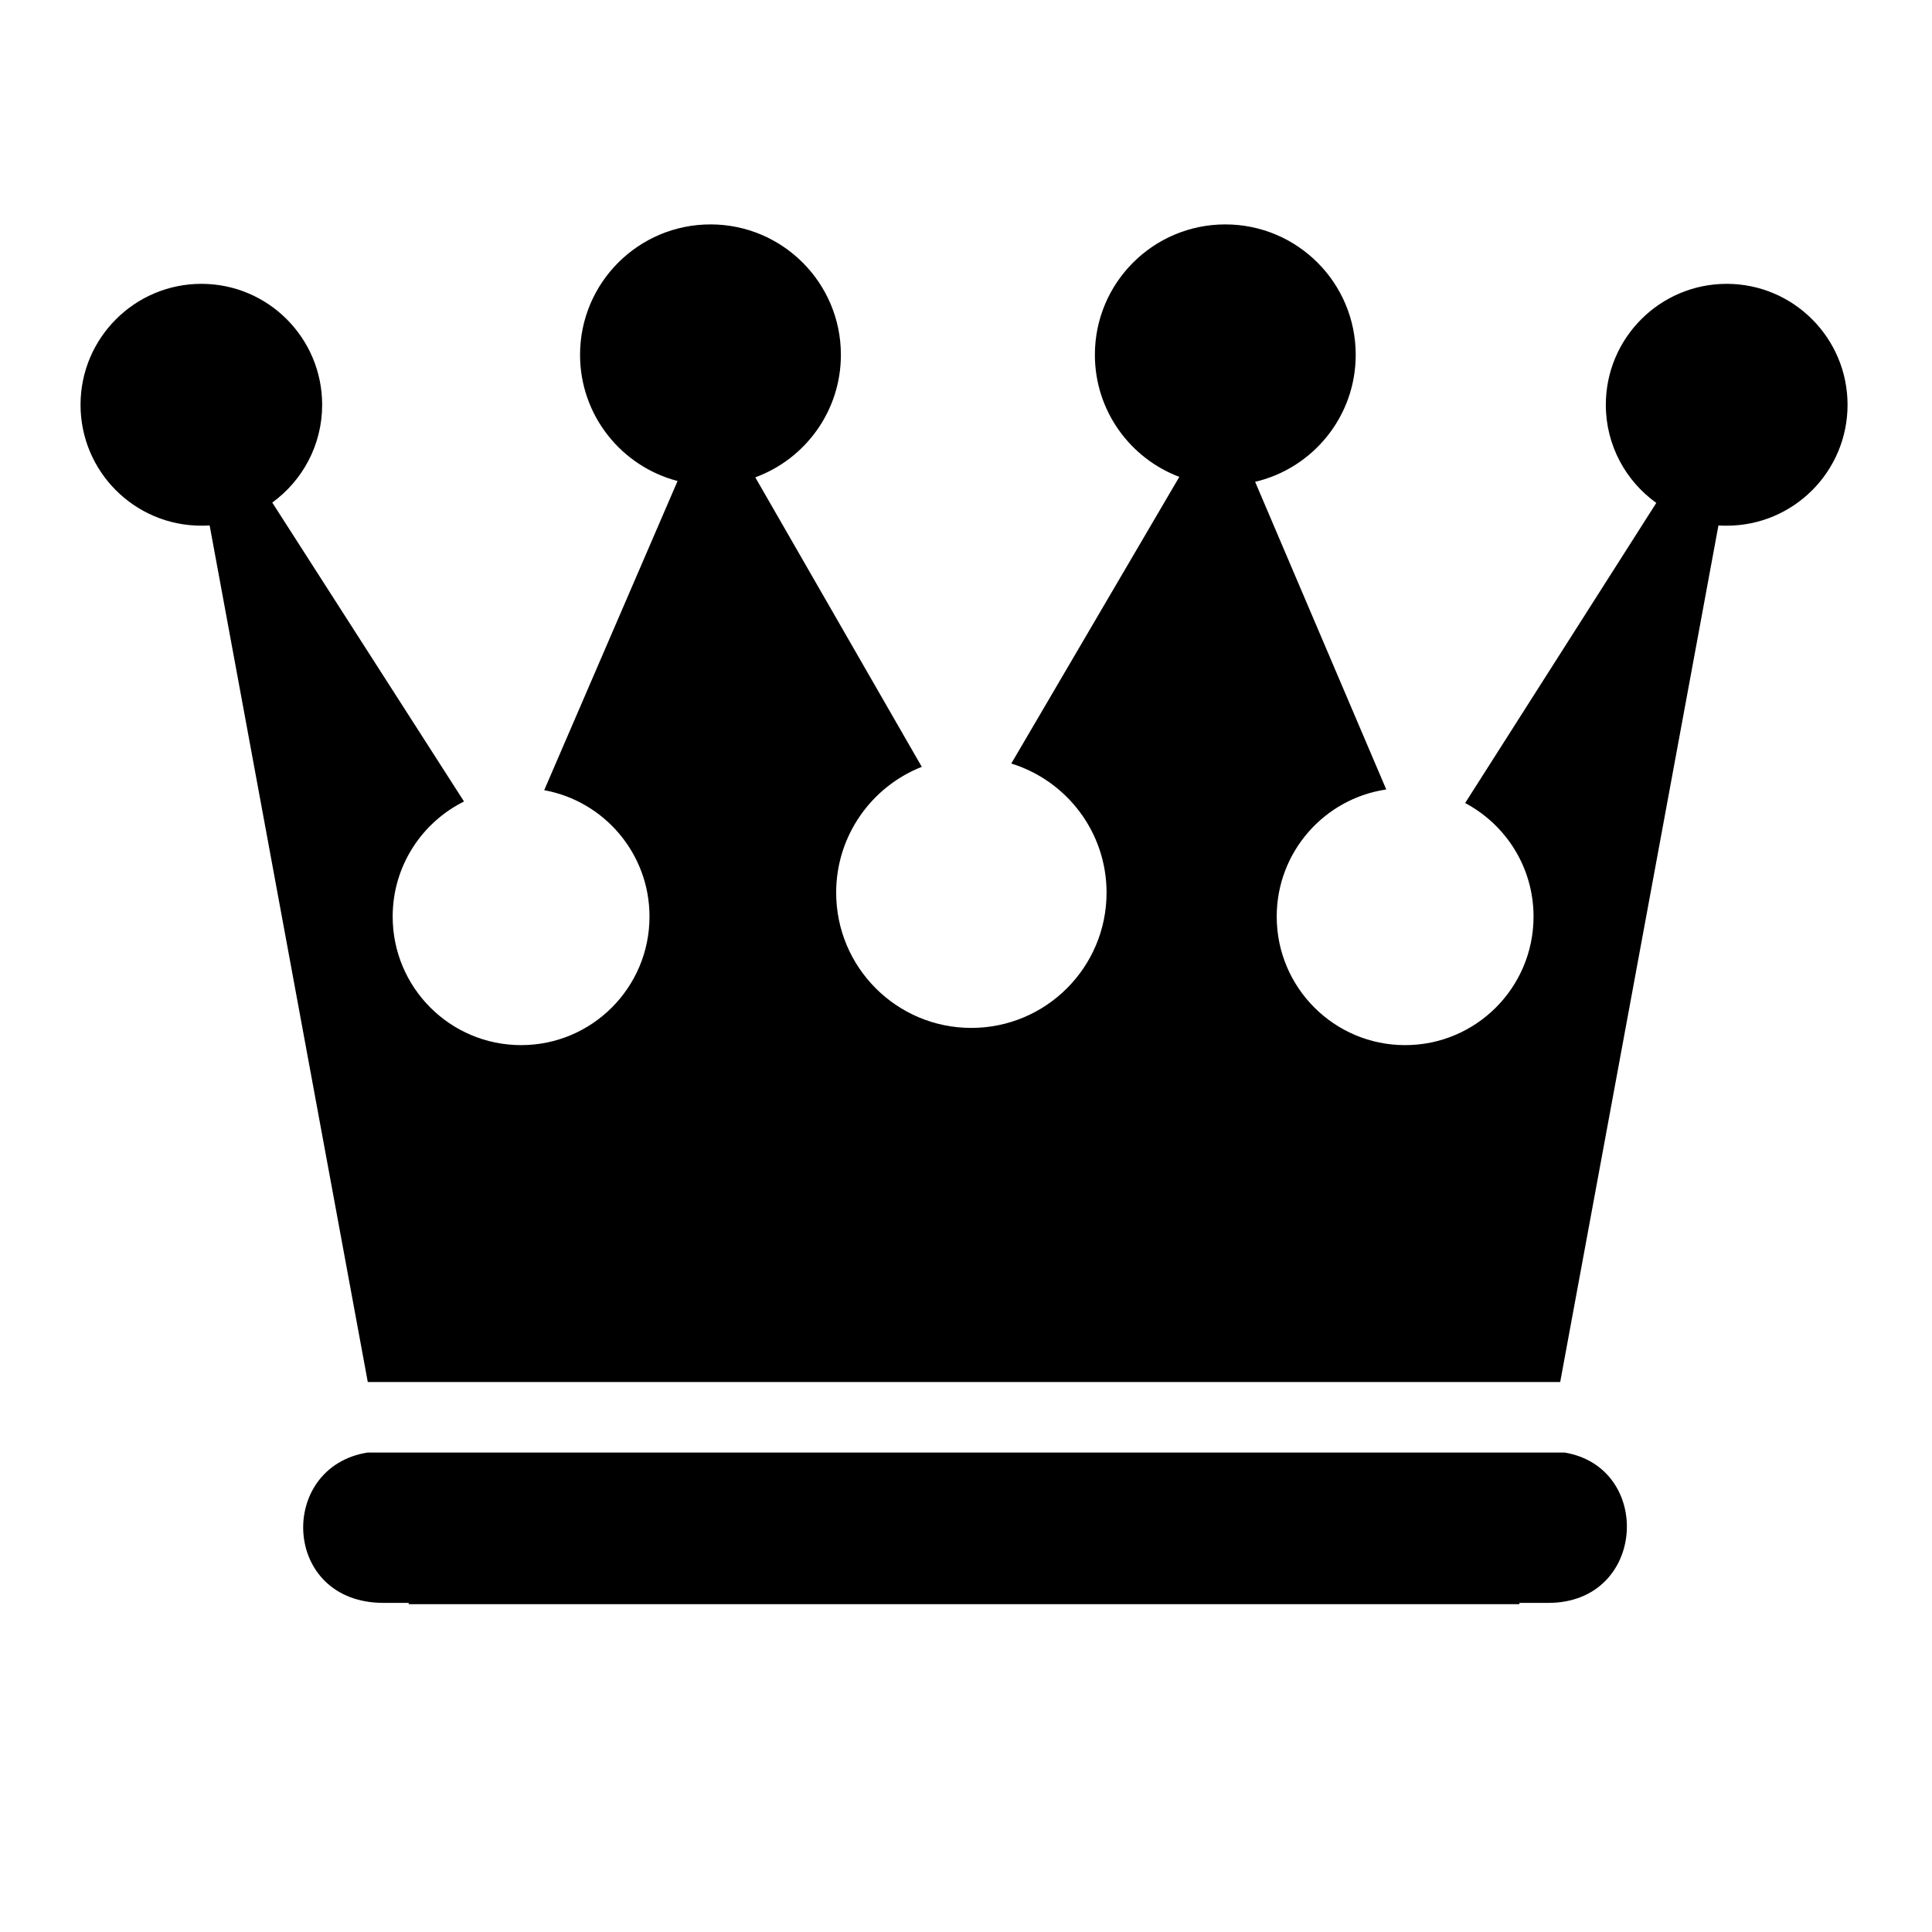
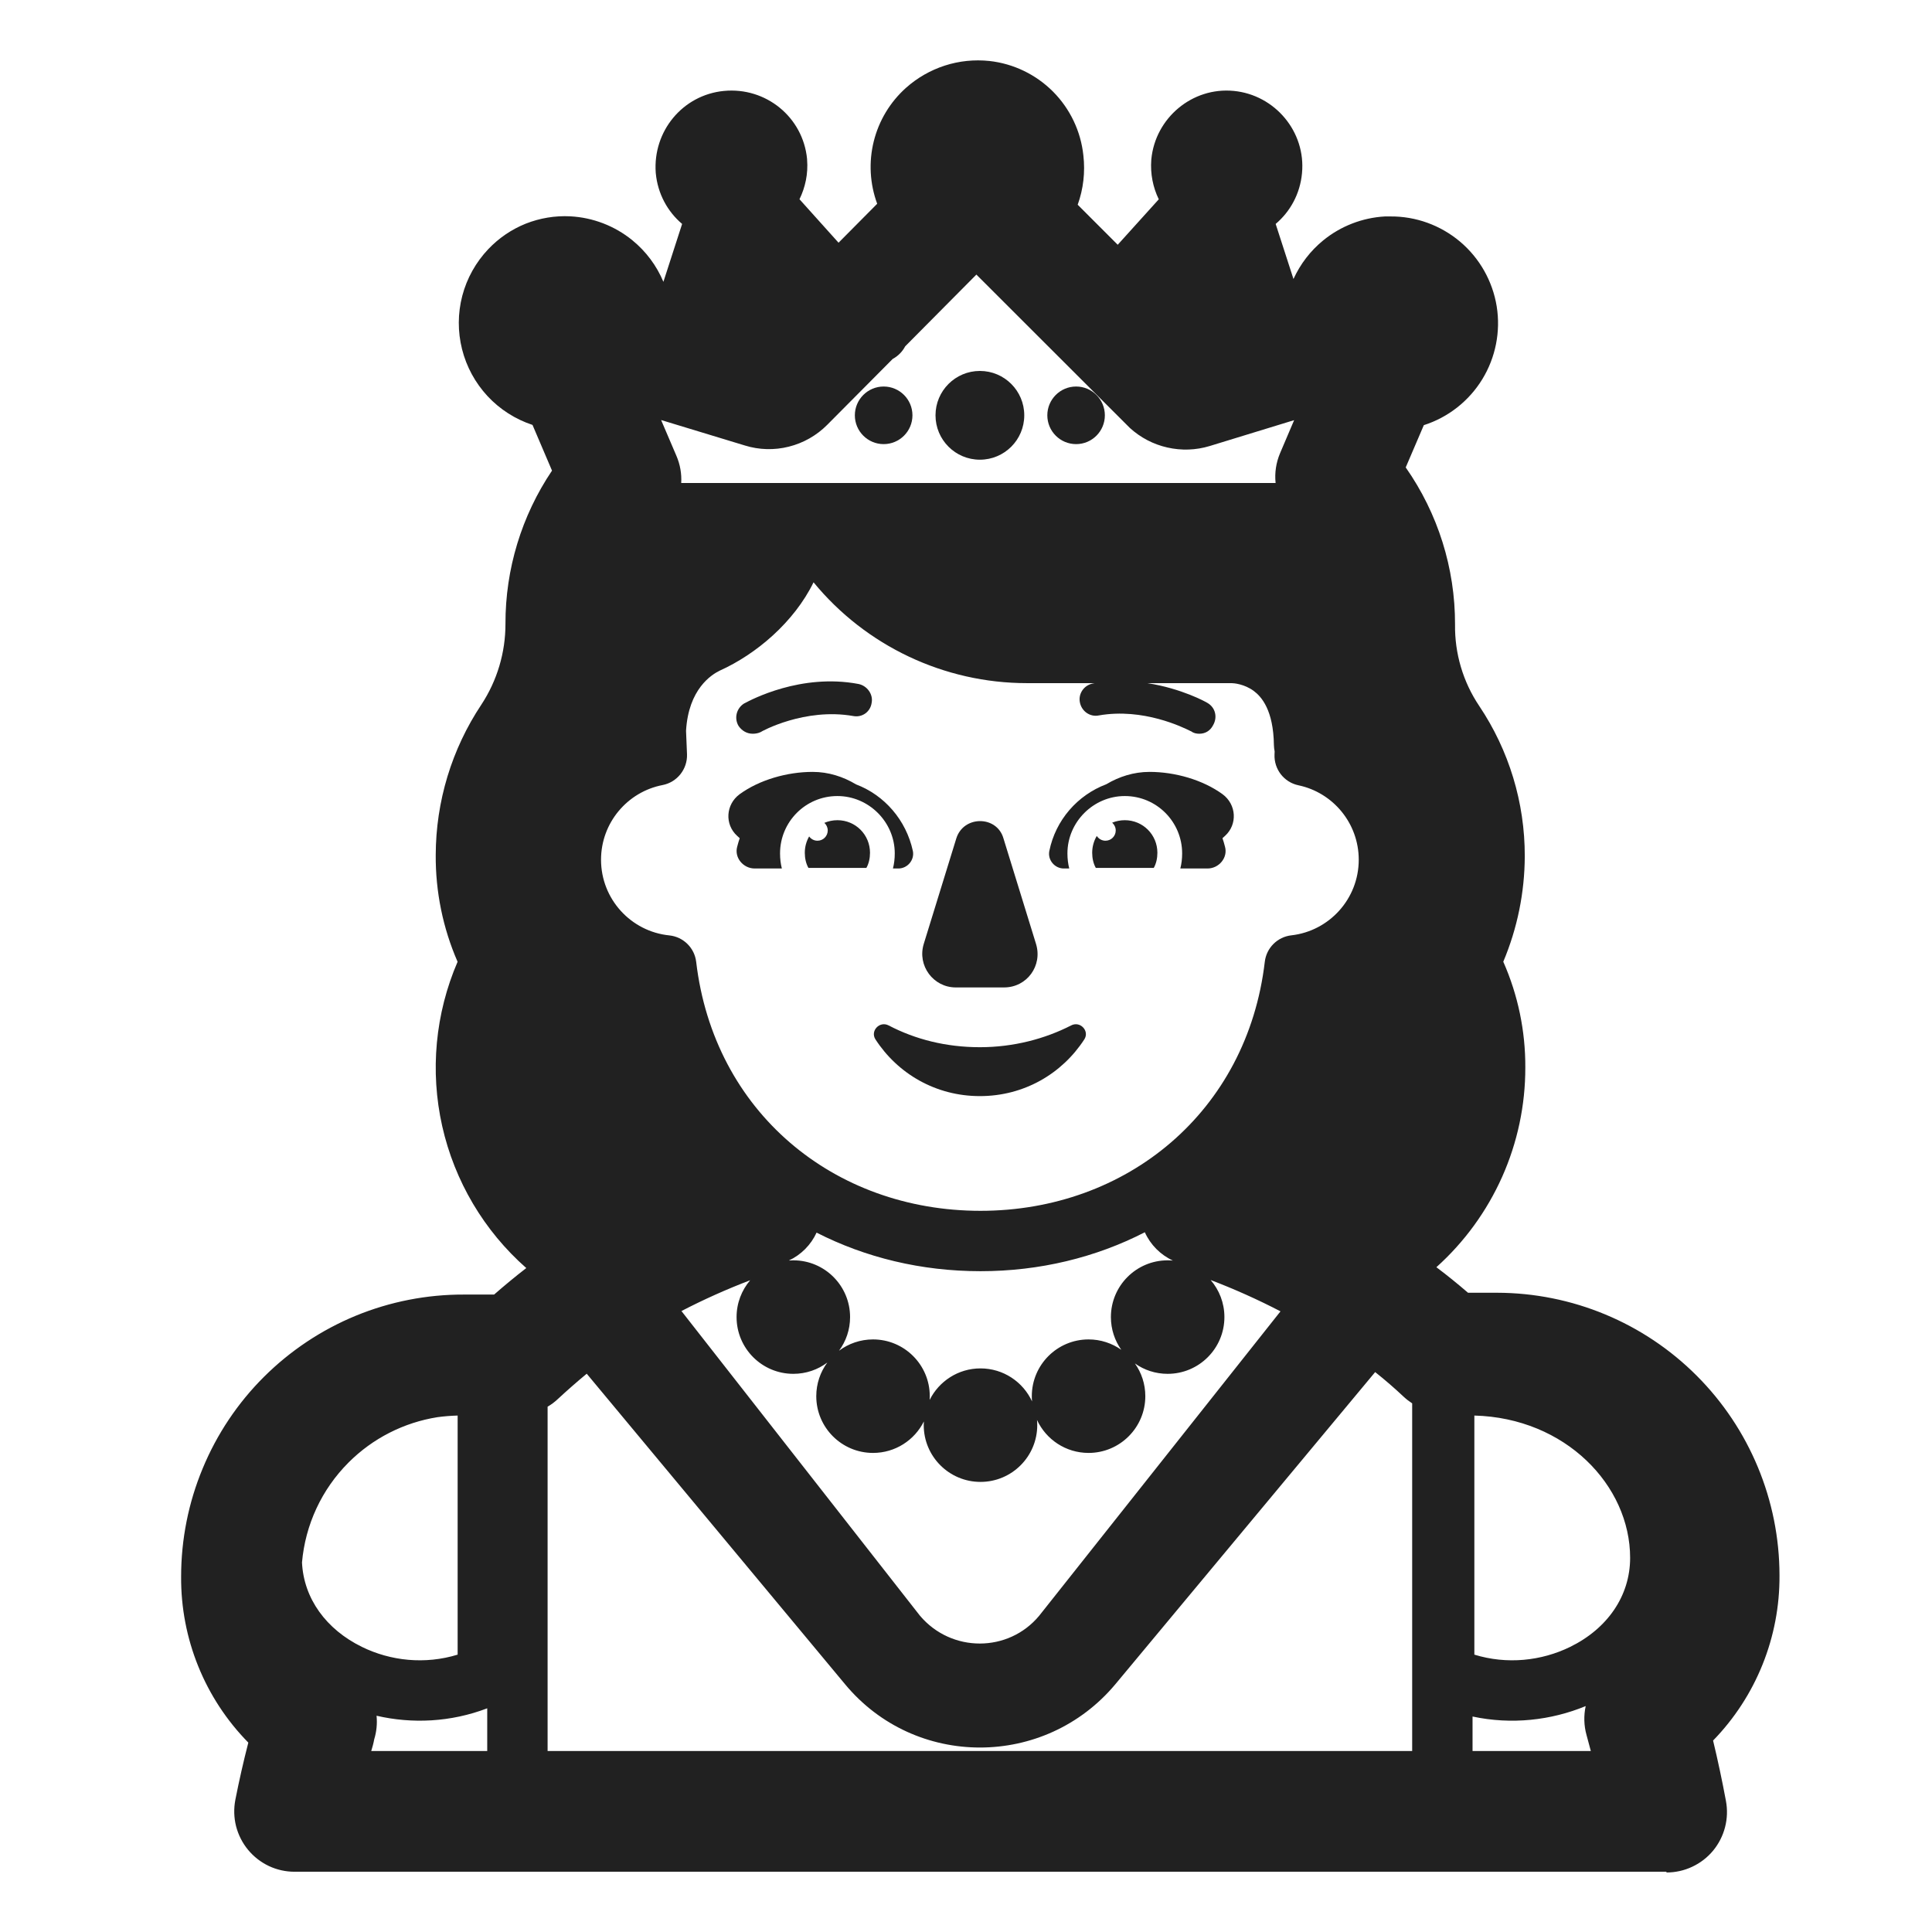
- <svg xmlns="http://www.w3.org/2000/svg" viewBox="0 0 512 512">
-   <path fill="#000" d="M188.28 59.47c-19.086 0-34.56 15.468-34.56 34.56 0 16.077 10.983 29.57 25.843 33.44l-35.344 81.936c15.877 2.885 27.905 16.784 27.905 33.5 0 18.806-15.23 34.063-34.03 34.063-18.802 0-34.032-15.258-34.032-34.064 0-13.37 7.703-24.924 18.906-30.5l-50.814-79.22c8.007-5.82 13.22-15.24 13.22-25.905 0-17.693-14.314-32.06-32-32.06-17.688 0-32.032 14.37-32.032 32.06 0 17.693 14.344 32.032 32.03 32.032.734 0 1.468-.014 2.188-.062l41.907 227h316l41.936-227c.72.048 1.455.063 2.188.063 17.686 0 32.03-14.34 32.03-32.032 0-17.693-14.344-32.06-32.03-32.06-17.687 0-32.03 14.37-32.03 32.06-.002 10.723 5.286 20.187 13.373 26l-50.656 79.532c10.778 5.72 18.126 17.04 18.126 30.094 0 18.806-15.23 34.063-34.03 34.063s-34.032-15.258-34.032-34.064c0-17.11 12.602-31.267 29.03-33.687l-34.75-81.532c15.275-3.577 26.657-17.287 26.657-33.657 0-19.094-15.474-34.56-34.56-34.56-19.09 0-34.564 15.468-34.564 34.56 0 14.798 9.308 27.415 22.375 32.345L268 202.345c14.62 4.52 25.25 18.112 25.25 34.218 0 19.796-16.053 35.843-35.844 35.843-19.79 0-35.812-16.047-35.812-35.844 0-15.158 9.403-28.102 22.687-33.343l-44.124-76.72c13.234-4.845 22.688-17.552 22.688-32.47 0-19.094-15.475-34.56-34.563-34.56zM97.438 384.936c-23.978 3.763-22.86 39.844 4.188 39.844h6.656l.064.345h294.28l.063-.344h7.625c26.034 0 27.88-35.928 4.313-39.842H97.437z" />
+ <svg xmlns="http://www.w3.org/2000/svg" width="32" height="32" viewBox="0 0 32 32" fill="none">
+   <path d="M16.965 6.879C16.965 7.285 16.636 7.614 16.23 7.614C15.824 7.614 15.495 7.285 15.495 6.879C15.495 6.473 15.824 6.144 16.23 6.144C16.636 6.144 16.965 6.473 16.965 6.879Z" fill="#212121" />
+   <path d="M15.113 6.879C15.113 7.142 14.9 7.356 14.636 7.356C14.373 7.356 14.159 7.142 14.159 6.879C14.159 6.616 14.373 6.402 14.636 6.402C14.9 6.402 15.113 6.616 15.113 6.879Z" fill="#212121" />
+   <path d="M18.3 6.879C18.3 7.142 18.087 7.356 17.824 7.356C17.56 7.356 17.347 7.142 17.347 6.879C17.347 6.616 17.56 6.402 17.824 6.402C18.087 6.402 18.3 6.616 18.3 6.879Z" fill="#212121" />
+   <path d="M14.72 16.985C15.16 17.215 15.67 17.345 16.23 17.345C16.79 17.345 17.31 17.205 17.74 16.985C17.89 16.905 18.05 17.075 17.96 17.215C17.59 17.785 16.96 18.155 16.23 18.155C15.5 18.155 14.87 17.785 14.5 17.215C14.41 17.075 14.57 16.905 14.72 16.985Z" fill="#212121" />
+   <path d="M15.3 15.635L15.84 13.885C15.96 13.505 16.51 13.505 16.62 13.885L17.16 15.635C17.27 15.995 17.01 16.355 16.63 16.355H15.83C15.46 16.355 15.19 15.995 15.3 15.635Z" fill="#212121" />
+   <path d="M12.468 12.153C12.373 12.153 12.288 12.106 12.231 12.021C12.155 11.888 12.203 11.727 12.326 11.651L12.335 11.647C12.435 11.593 13.266 11.148 14.22 11.329C14.362 11.358 14.466 11.5 14.437 11.642C14.418 11.784 14.286 11.888 14.134 11.86C13.329 11.718 12.61 12.115 12.6 12.125C12.562 12.144 12.515 12.153 12.468 12.153Z" fill="#212121" />
+   <path d="M14.179 12.992C13.965 12.864 13.723 12.785 13.46 12.785C13.04 12.785 12.58 12.915 12.25 13.155C12.02 13.325 12 13.655 12.21 13.845L12.252 13.883C12.236 13.93 12.222 13.977 12.21 14.025C12.16 14.205 12.31 14.385 12.5 14.385H12.95C12.93 14.305 12.92 14.225 12.92 14.135C12.92 13.615 13.34 13.185 13.87 13.185C14.39 13.185 14.82 13.615 14.82 14.135C14.82 14.225 14.81 14.305 14.79 14.385H14.88C15.03 14.385 15.15 14.245 15.12 14.095C15.009 13.584 14.651 13.171 14.179 12.992Z" fill="#212121" />
+   <path d="M19.04 12.785C18.778 12.785 18.537 12.863 18.323 12.99C17.848 13.169 17.484 13.582 17.38 14.095C17.35 14.245 17.47 14.385 17.62 14.385H17.71C17.69 14.305 17.68 14.225 17.68 14.135C17.68 13.615 18.11 13.185 18.63 13.185C19.16 13.185 19.58 13.615 19.58 14.135C19.58 14.225 19.57 14.305 19.55 14.385H20C20.19 14.385 20.34 14.205 20.29 14.025C20.278 13.977 20.264 13.93 20.248 13.883L20.29 13.845C20.5 13.655 20.48 13.325 20.25 13.155C19.92 12.915 19.46 12.785 19.04 12.785Z" fill="#212121" />
+   <path d="M14.41 14.125C14.41 13.825 14.17 13.585 13.87 13.585C13.793 13.585 13.72 13.601 13.654 13.629C13.688 13.66 13.71 13.705 13.71 13.755C13.71 13.849 13.634 13.925 13.54 13.925C13.483 13.925 13.433 13.897 13.402 13.854C13.356 13.934 13.33 14.026 13.33 14.125C13.33 14.215 13.35 14.305 13.39 14.375H14.35C14.39 14.305 14.41 14.215 14.41 14.125Z" fill="#212121" />
+   <path d="M18.63 13.585C18.556 13.585 18.485 13.6 18.421 13.626C18.457 13.658 18.48 13.704 18.48 13.755C18.48 13.849 18.404 13.925 18.31 13.925C18.25 13.925 18.197 13.893 18.166 13.846C18.118 13.927 18.09 14.023 18.09 14.125C18.09 14.215 18.11 14.305 18.15 14.375H19.11C19.15 14.305 19.17 14.215 19.17 14.125C19.17 13.825 18.93 13.585 18.63 13.585Z" fill="#212121" />
+   <path d="M27.599 31.002H4.88C4.732 31.002 4.587 30.97 4.453 30.907C4.32 30.844 4.202 30.752 4.108 30.638C4.014 30.524 3.947 30.391 3.91 30.248C3.874 30.105 3.87 29.956 3.898 29.811C3.96 29.495 4.032 29.178 4.113 28.863C3.392 28.13 2.992 27.14 3 26.112C3 25.498 3.121 24.889 3.357 24.322C3.592 23.754 3.937 23.238 4.372 22.805C4.808 22.371 5.324 22.027 5.892 21.793C6.461 21.559 7.07 21.44 7.684 21.442H8.184C8.357 21.291 8.534 21.144 8.717 21.003C8.016 20.386 7.529 19.563 7.324 18.651C7.12 17.74 7.209 16.788 7.579 15.93C7.336 15.373 7.213 14.77 7.217 14.162C7.219 13.276 7.481 12.41 7.972 11.672C8.234 11.274 8.373 10.808 8.372 10.332C8.37 9.428 8.638 8.545 9.143 7.795L8.82 7.038C8.535 6.944 8.279 6.78 8.075 6.561C7.871 6.341 7.726 6.074 7.653 5.784C7.58 5.493 7.581 5.189 7.657 4.899C7.733 4.609 7.882 4.343 8.088 4.126C8.262 3.943 8.473 3.799 8.707 3.705C8.942 3.612 9.194 3.57 9.446 3.583C9.821 3.603 10.18 3.741 10.472 3.978C10.699 4.163 10.876 4.4 10.988 4.668L11.298 3.709C11.057 3.505 10.894 3.21 10.862 2.87L10.861 2.859C10.812 2.176 11.304 1.573 11.991 1.506L11.993 1.506C12.682 1.44 13.301 1.936 13.368 2.636L13.368 2.644C13.387 2.879 13.338 3.103 13.242 3.3L13.889 4.02L14.529 3.375C14.407 3.044 14.387 2.684 14.472 2.342C14.557 1.999 14.743 1.69 15.006 1.455C15.193 1.288 15.412 1.163 15.65 1.086C15.888 1.009 16.139 0.984 16.388 1.01C16.787 1.054 17.159 1.234 17.442 1.518C17.724 1.802 17.902 2.175 17.944 2.574C17.976 2.85 17.944 3.13 17.85 3.391L18.513 4.054L19.193 3.301C19.097 3.104 19.051 2.879 19.069 2.645L19.07 2.635C19.136 1.956 19.746 1.438 20.436 1.506C21.115 1.572 21.632 2.181 21.565 2.871C21.533 3.211 21.37 3.505 21.129 3.709L21.424 4.621C21.537 4.374 21.704 4.155 21.916 3.982C22.206 3.745 22.565 3.606 22.939 3.585H23.026C23.45 3.581 23.86 3.73 24.184 4.003C24.507 4.276 24.722 4.656 24.79 5.074C24.857 5.492 24.772 5.921 24.551 6.282C24.33 6.643 23.986 6.913 23.583 7.042L23.283 7.742C23.817 8.504 24.102 9.412 24.1 10.342C24.093 10.822 24.232 11.293 24.5 11.692C24.994 12.428 25.257 13.295 25.255 14.182C25.253 14.782 25.132 15.376 24.899 15.929C25.143 16.481 25.267 17.079 25.264 17.682C25.265 18.306 25.134 18.923 24.88 19.493C24.626 20.062 24.255 20.572 23.791 20.989C23.967 21.121 24.142 21.263 24.315 21.412H24.795C26.036 21.414 27.225 21.907 28.102 22.785C28.979 23.662 29.473 24.852 29.474 26.092C29.481 27.114 29.086 28.097 28.374 28.829C28.453 29.157 28.524 29.491 28.587 29.829C28.614 29.974 28.609 30.122 28.572 30.265C28.535 30.407 28.468 30.539 28.374 30.653C28.28 30.766 28.162 30.857 28.029 30.919C27.896 30.982 27.751 31.014 27.604 31.014L27.599 31.002ZM14.993 5.736C14.946 5.825 14.874 5.898 14.786 5.945L13.701 7.037C13.526 7.213 13.306 7.338 13.066 7.398C12.825 7.459 12.572 7.452 12.335 7.378L10.95 6.957L11.204 7.551C11.265 7.693 11.292 7.847 11.283 8H21.128C21.11 7.832 21.136 7.662 21.202 7.506L21.435 6.959L20.035 7.388C19.808 7.457 19.567 7.465 19.335 7.412C19.103 7.36 18.89 7.248 18.714 7.088L16.172 4.548L14.993 5.736ZM24.39 29.002H26.349C26.326 28.913 26.302 28.825 26.278 28.738C26.234 28.581 26.23 28.416 26.264 28.258C25.69 28.495 25.034 28.569 24.39 28.431V29.002ZM9.07 29.002H23.39V23.244C23.341 23.212 23.294 23.176 23.251 23.136C23.099 22.993 22.941 22.856 22.777 22.726L18.474 27.896C17.305 29.293 15.156 29.296 13.995 27.894L9.718 22.753C9.555 22.888 9.395 23.028 9.24 23.172C9.188 23.221 9.131 23.264 9.07 23.299V29.002ZM8.07 29.002V28.295C7.464 28.526 6.825 28.554 6.237 28.418C6.25 28.549 6.237 28.682 6.198 28.809C6.186 28.876 6.168 28.94 6.149 29.002H8.07ZM5.773 24.224C5.327 24.67 5.056 25.257 5.002 25.88C5.031 26.477 5.402 26.988 5.995 27.278C6.47 27.511 7.04 27.572 7.58 27.406V23.446C7.466 23.449 7.354 23.458 7.245 23.473C6.691 23.561 6.174 23.822 5.773 24.224ZM12.425 21.205C12.035 21.354 11.655 21.524 11.287 21.715L15.238 26.762C15.76 27.378 16.704 27.373 17.212 26.762L21.209 21.72C20.834 21.525 20.448 21.352 20.052 21.201C20.194 21.366 20.28 21.58 20.28 21.815C20.28 22.334 19.859 22.755 19.34 22.755C19.138 22.755 18.951 22.692 18.798 22.583C18.906 22.736 18.97 22.923 18.97 23.125C18.97 23.644 18.549 24.065 18.03 24.065C17.651 24.065 17.325 23.841 17.176 23.519C17.179 23.547 17.18 23.576 17.18 23.605C17.18 24.124 16.759 24.545 16.24 24.545C15.721 24.545 15.3 24.124 15.3 23.605C15.3 23.584 15.301 23.564 15.302 23.544C15.148 23.853 14.829 24.065 14.46 24.065C13.941 24.065 13.52 23.644 13.52 23.125C13.52 22.917 13.588 22.724 13.703 22.568C13.546 22.686 13.351 22.755 13.14 22.755C12.621 22.755 12.2 22.334 12.2 21.815C12.2 21.582 12.285 21.369 12.425 21.205ZM18.962 20.41C18.149 20.828 17.22 21.055 16.24 21.055C15.261 21.055 14.336 20.83 13.525 20.416C13.432 20.619 13.268 20.784 13.066 20.878C13.09 20.876 13.115 20.875 13.14 20.875C13.659 20.875 14.08 21.296 14.08 21.815C14.08 22.024 14.012 22.216 13.897 22.372C14.054 22.255 14.249 22.185 14.46 22.185C14.979 22.185 15.4 22.606 15.4 23.125C15.4 23.146 15.399 23.166 15.398 23.187C15.552 22.878 15.871 22.665 16.24 22.665C16.619 22.665 16.945 22.889 17.094 23.212C17.091 23.183 17.09 23.154 17.09 23.125C17.09 22.606 17.511 22.185 18.03 22.185C18.232 22.185 18.419 22.249 18.572 22.357C18.464 22.204 18.4 22.017 18.4 21.815C18.4 21.296 18.821 20.875 19.34 20.875C19.369 20.875 19.398 20.877 19.427 20.879C19.221 20.784 19.055 20.617 18.962 20.41ZM13.475 9.645C13.152 10.305 12.525 10.836 11.921 11.108C11.786 11.174 11.404 11.41 11.363 12.104L11.379 12.492C11.388 12.739 11.216 12.956 10.974 13.003C10.393 13.115 9.955 13.627 9.955 14.24C9.955 14.892 10.451 15.429 11.085 15.493C11.319 15.517 11.504 15.7 11.531 15.932C11.824 18.414 13.808 20.055 16.24 20.055C18.664 20.055 20.657 18.413 20.949 15.93C20.976 15.7 21.158 15.518 21.389 15.492C22.017 15.421 22.505 14.887 22.505 14.24C22.505 13.634 22.077 13.127 21.507 13.007C21.267 12.957 21.1 12.741 21.11 12.496L21.112 12.446C21.105 12.412 21.101 12.377 21.1 12.342C21.092 11.762 20.895 11.54 20.766 11.444C20.61 11.329 20.435 11.315 20.4 11.315H19.004C19.573 11.403 19.979 11.629 19.998 11.642C20.131 11.718 20.169 11.879 20.093 12.011C20.045 12.106 19.96 12.153 19.865 12.153C19.818 12.153 19.771 12.144 19.733 12.115C19.733 12.115 19.726 12.112 19.715 12.107C19.6 12.05 18.935 11.72 18.199 11.85C18.057 11.879 17.915 11.784 17.886 11.632C17.858 11.49 17.953 11.348 18.104 11.32L18.132 11.315H17.01C15.638 11.315 14.341 10.699 13.475 9.645ZM24.42 23.446V27.406C24.959 27.572 25.53 27.511 26.006 27.278C26.624 26.976 27 26.433 27 25.803C27 24.604 25.929 23.485 24.42 23.446Z" fill="#212121" />
</svg>
